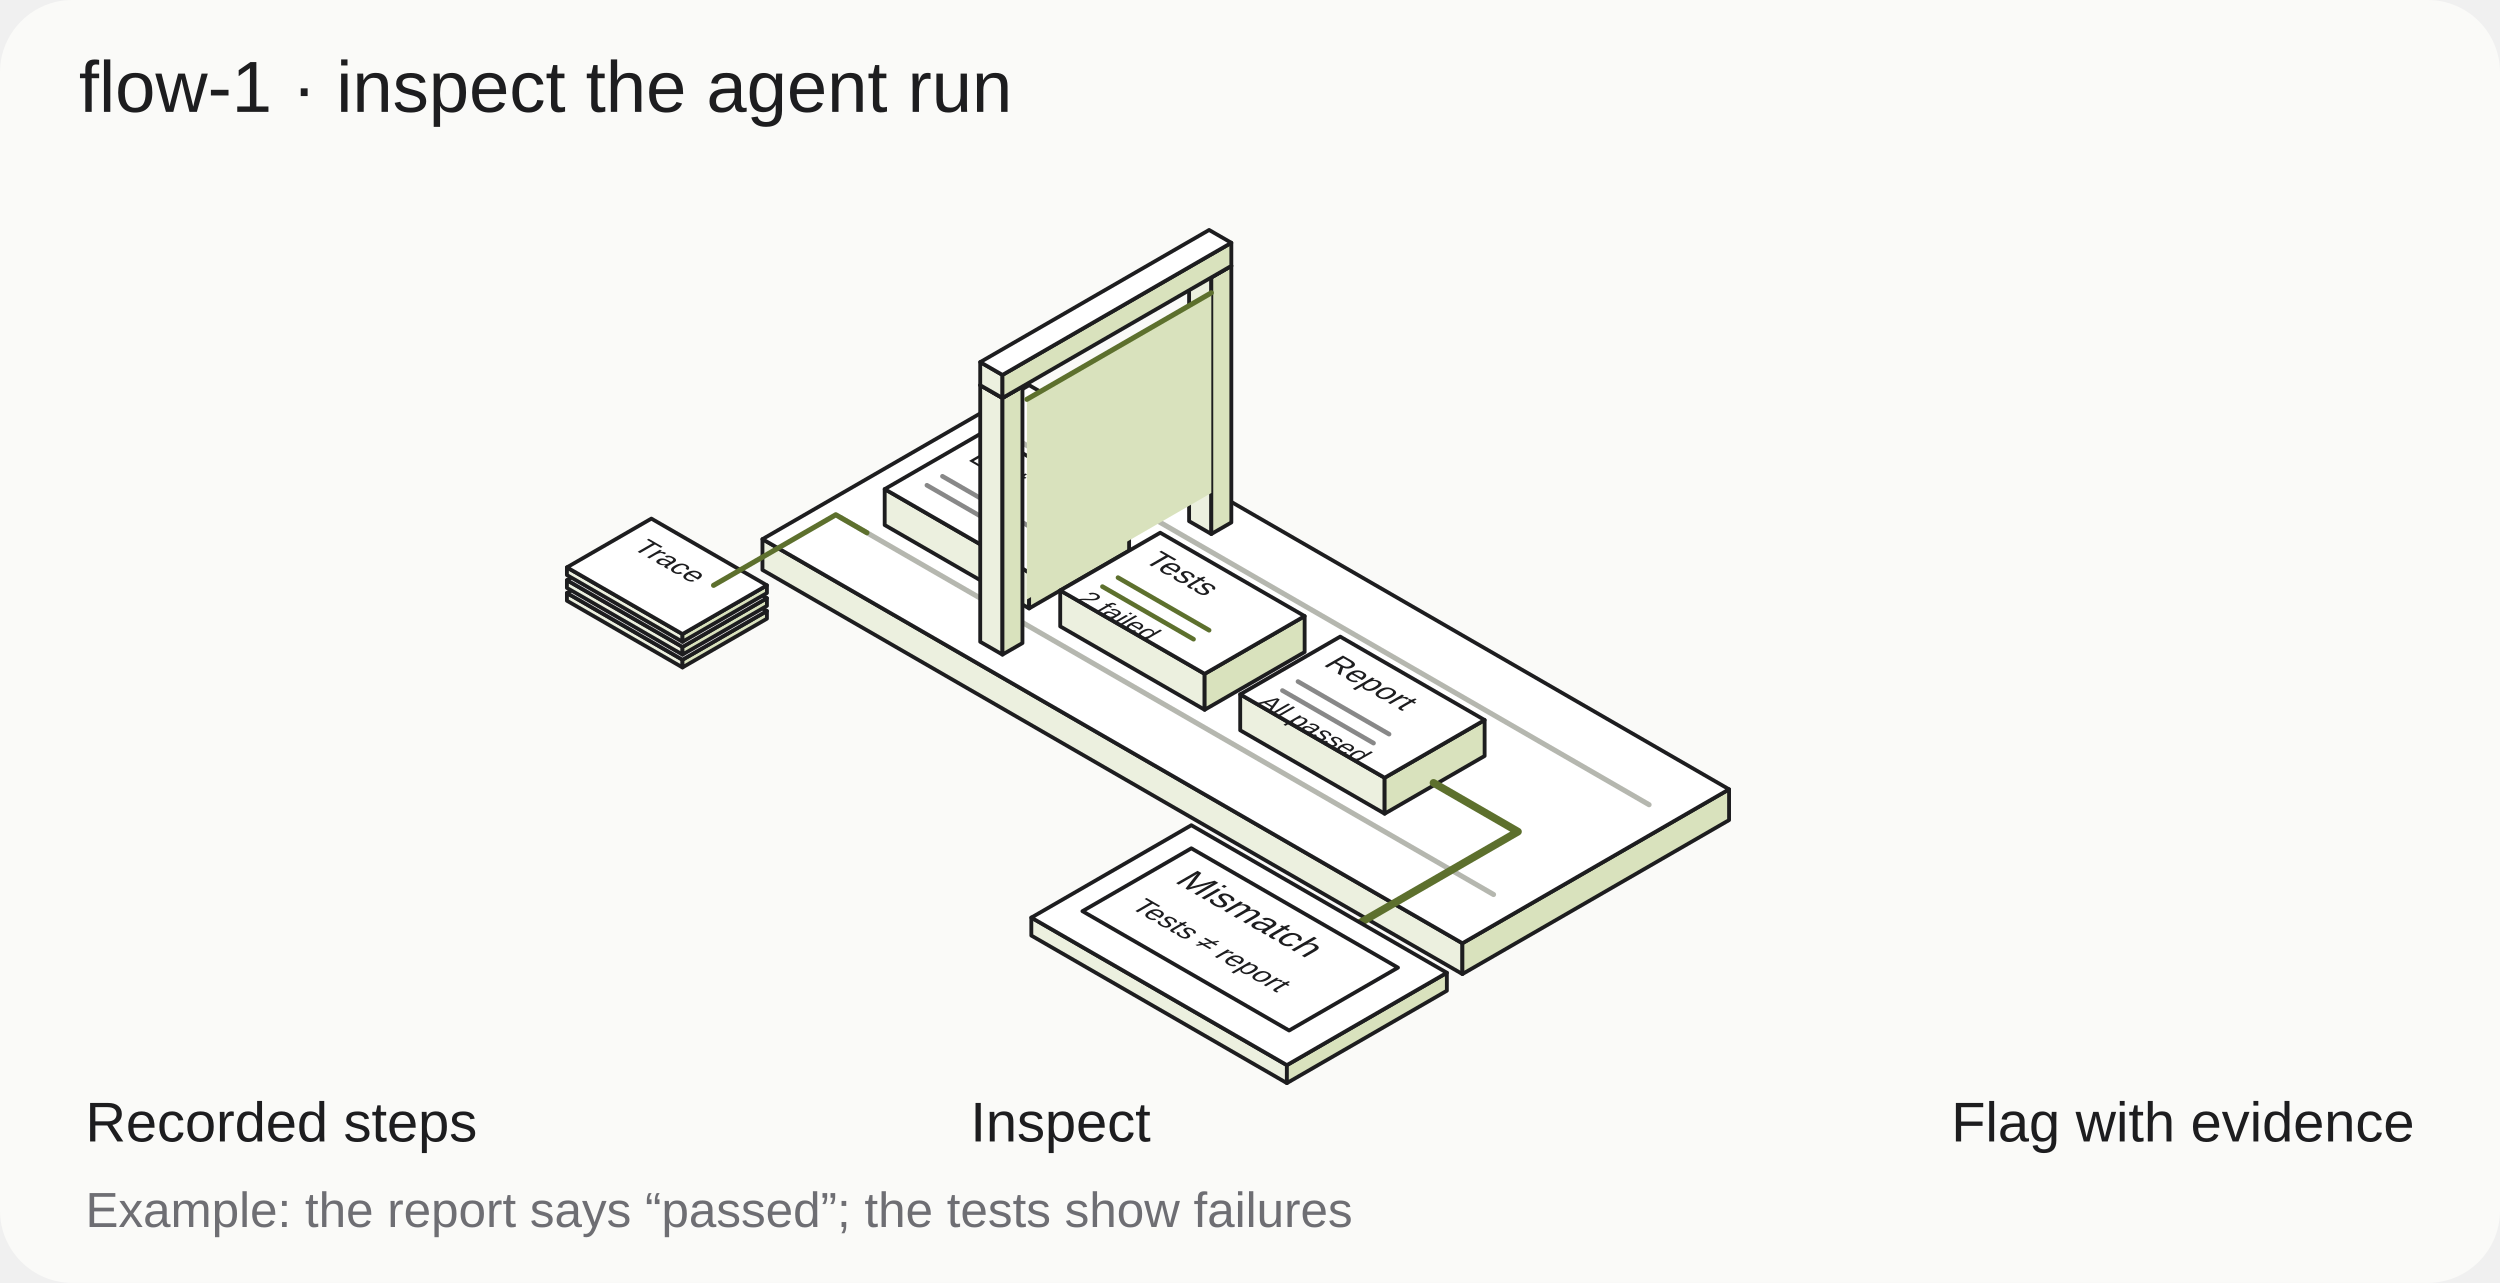
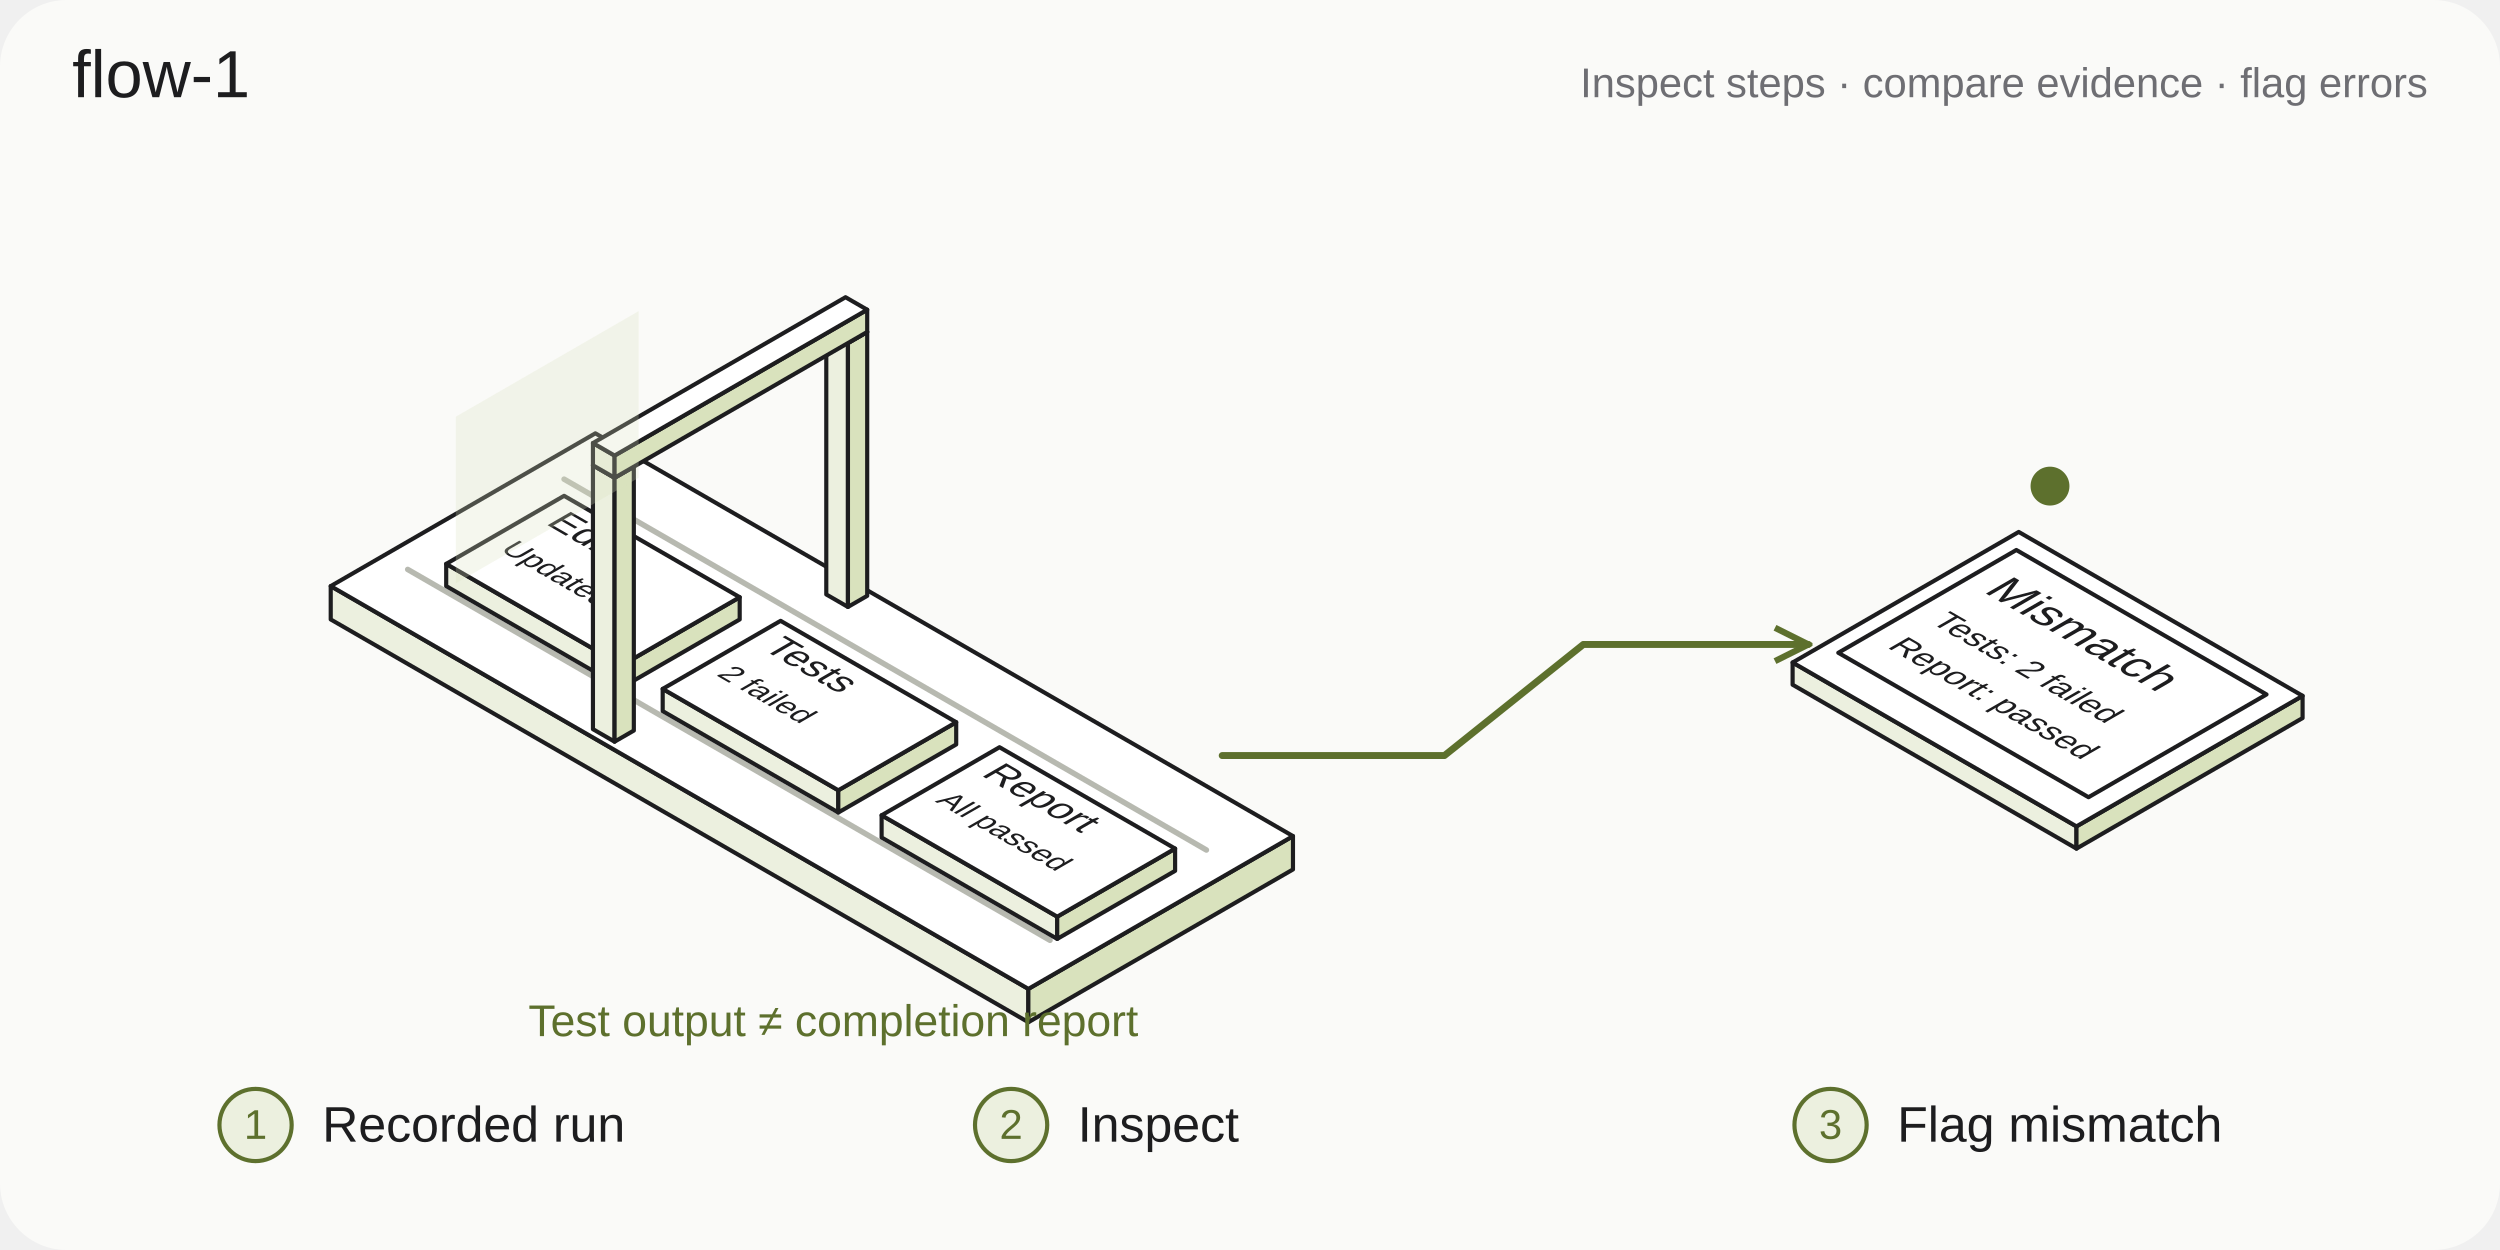
- <svg xmlns="http://www.w3.org/2000/svg" viewBox="0 0 760 390" role="img" aria-labelledby="title desc">
-   <rect width="760" height="390" rx="22" fill="#fafaf8" />
+ <svg xmlns="http://www.w3.org/2000/svg" viewBox="0 0 900 450" role="img" aria-labelledby="title desc">
+   <style>@media(prefers-reduced-motion:reduce){.motion{display:none}}</style>
+   <defs>
+     <marker id="arrow" viewBox="0 0 10 10" refX="9" refY="5" markerWidth="6" markerHeight="6" orient="auto">
+       <path d="M1 1 L9 5 L1 9" fill="none" stroke="#5d702d" stroke-width="1.5" />
+     </marker>
+   </defs>
+   <rect width="900" height="450" rx="24" fill="#fafaf8" />
  <g stroke="#1d1d1f" stroke-width="1.5" stroke-linecap="round" stroke-linejoin="round">
-     <text x="24" y="34" font-family="Arial,Helvetica,sans-serif" font-size="22" fill="#1d1d1f" stroke="none" text-anchor="start">flow-1 · inspect the agent run</text>
-     <g transform="translate(84 82) scale(0.78)">
-       <polygon points="189.47,117.00 462.27,274.50 462.27,262.50 189.47,105.00" fill="#ecf0df" stroke="#1d1d1f" />
-       <polygon points="566.20,214.50 462.27,274.50 462.27,262.50 566.20,202.50" fill="#d9e2bd" stroke="#1d1d1f" />
-       <polygon points="293.40,45.00 566.20,202.50 462.27,262.50 189.47,105.00" fill="white" stroke="#1d1d1f" />
-       <polyline points="280.41,61.50 535.02,208.50" fill="none" stroke="#b5b7af" stroke-width="2" />
-       <polyline points="219.79,96.50 474.40,243.50" fill="none" stroke="#b5b7af" stroke-width="2" />
-       <polygon points="237.11,99.50 293.40,132.00 293.40,118.00 237.11,85.50" fill="#ecf0df" stroke="#1d1d1f" />
-       <polygon points="332.37,109.50 293.40,132.00 293.40,118.00 332.37,95.50" fill="#d9e2bd" stroke="#1d1d1f" />
-       <polygon points="276.08,63.00 332.37,95.50 293.40,118.00 237.11,85.50" fill="white" stroke="#1d1d1f" />
-       <g transform="translate(269.15 74.00) matrix(.8660254 .5 -.8660254 .5 0 0)">
-         <text x="0" y="0" font-family="Arial,Helvetica,sans-serif" font-size="12" fill="#1d1d1f" stroke="none" text-anchor="start">Edit</text>
-       </g>
-       <polyline points="259.62,80.50 295.13,101.00" fill="none" stroke="#888" stroke-width="1.8" />
-       <polyline points="253.56,84.00 289.07,104.50" fill="none" stroke="#888" stroke-width="1.8" />
-       <polygon points="305.52,139.00 361.81,171.50 361.81,157.50 305.52,125.00" fill="#ecf0df" stroke="#1d1d1f" />
-       <polygon points="400.78,149.00 361.81,171.50 361.81,157.50 400.78,135.00" fill="#d9e2bd" stroke="#1d1d1f" />
-       <polygon points="344.49,102.50 400.78,135.00 361.81,157.50 305.52,125.00" fill="white" stroke="#1d1d1f" />
-       <g transform="translate(337.56 113.50) matrix(.8660254 .5 -.8660254 .5 0 0)">
-         <text x="0" y="0" font-family="Arial,Helvetica,sans-serif" font-size="12" fill="#1d1d1f" stroke="none" text-anchor="start">Tests</text>
-       </g>
-       <polyline points="328.04,120.00 363.55,140.50" fill="none" stroke="#5d702d" stroke-width="1.8" />
-       <polyline points="321.98,123.50 357.48,144.00" fill="none" stroke="#5d702d" stroke-width="1.8" />
-       <g transform="translate(311.58 128.50) matrix(.8660254 .5 -.8660254 .5 0 0)">
-         <text x="0" y="0" font-family="Arial,Helvetica,sans-serif" font-size="10" fill="#1d1d1f" stroke="none" text-anchor="start">2 failed</text>
-       </g>
-       <polygon points="375.67,179.50 431.96,212.00 431.96,198.00 375.67,165.50" fill="#ecf0df" stroke="#1d1d1f" />
-       <polygon points="470.93,189.50 431.96,212.00 431.96,198.00 470.93,175.50" fill="#d9e2bd" stroke="#1d1d1f" />
-       <polygon points="414.64,143.00 470.93,175.50 431.96,198.00 375.67,165.50" fill="white" stroke="#1d1d1f" />
-       <g transform="translate(407.71 154.00) matrix(.8660254 .5 -.8660254 .5 0 0)">
-         <text x="0" y="0" font-family="Arial,Helvetica,sans-serif" font-size="12" fill="#1d1d1f" stroke="none" text-anchor="start">Report</text>
-       </g>
-       <polyline points="398.19,160.50 433.69,181.00" fill="none" stroke="#888" stroke-width="1.8" />
-       <polyline points="392.12,164.00 427.63,184.50" fill="none" stroke="#888" stroke-width="1.8" />
-       <g transform="translate(381.73 169.00) matrix(.8660254 .5 -.8660254 .5 0 0)">
-         <text x="0" y="0" font-family="Arial,Helvetica,sans-serif" font-size="10" fill="#1d1d1f" stroke="none" text-anchor="start">All passed</text>
-       </g>
-       <polygon points="355.75,98.00 364.41,103.00 364.41,3.00 355.75,-2.00" fill="#ecf0df" stroke="#1d1d1f" />
-       <polygon points="372.21,98.50 364.41,103.00 364.41,3.00 372.21,-1.50" fill="#d9e2bd" stroke="#1d1d1f" />
-       <polygon points="363.55,-6.50 372.21,-1.50 364.41,3.00 355.75,-2.00" fill="white" stroke="#1d1d1f" />
-       <polygon points="274.34,145.00 283.01,150.00 283.01,50.00 274.34,45.00" fill="#ecf0df" stroke="#1d1d1f" />
-       <polygon points="290.80,145.50 283.01,150.00 283.01,50.00 290.80,45.50" fill="#d9e2bd" stroke="#1d1d1f" />
-       <polygon points="282.14,40.50 290.80,45.50 283.01,50.00 274.34,45.00" fill="white" stroke="#1d1d1f" />
-       <polygon points="274.34,45.00 283.01,50.00 283.01,41.00 274.34,36.00" fill="#ecf0df" stroke="#1d1d1f" />
-       <polygon points="372.21,-1.50 283.01,50.00 283.01,41.00 372.21,-10.50" fill="#d9e2bd" stroke="#1d1d1f" />
-       <polygon points="363.55,-15.50 372.21,-10.50 283.01,41.00 274.34,36.00" fill="white" stroke="#1d1d1f" />
-       <polygon points="364.41,9.00 292.53,50.50 292.53,128.50 364.41,87.00" fill="#d9e2bd" stroke="none" />
-       <polyline points="364.41,9.00 292.53,50.50" fill="none" stroke="#5d702d" stroke-width="2" />
-       <polyline points="451.01,200.00 483.92,219.00 410.31,261.50 390.39,250.00" fill="none" stroke="#5d702d" stroke-width="3" />
-       <polygon points="294.26,259.50 393.86,317.00 393.86,310.00 294.26,252.50" fill="#ecf0df" stroke="#1d1d1f" />
-       <polygon points="456.21,281.00 393.86,317.00 393.86,310.00 456.21,274.00" fill="#d9e2bd" stroke="#1d1d1f" />
-       <polygon points="356.62,216.50 456.21,274.00 393.86,310.00 294.26,252.50" fill="white" stroke="#1d1d1f" />
-       <polygon points="356.62,225.50 437.16,272.00 394.72,296.50 314.18,250.00" fill="white" stroke="#1d1d1f" />
-       <g transform="translate(349.69 238.50) matrix(.8660254 .5 -.8660254 .5 0 0)">
-         <text x="0" y="0" font-family="Arial,Helvetica,sans-serif" font-size="14" fill="#1d1d1f" stroke="none" text-anchor="start">Mismatch</text>
-       </g>
-       <g transform="translate(332.37 248.50) matrix(.8660254 .5 -.8660254 .5 0 0)">
-         <text x="0" y="0" font-family="Arial,Helvetica,sans-serif" font-size="11" fill="#1d1d1f" stroke="none" text-anchor="start">Tests ≠ report</text>
-       </g>
-       <polygon points="113.26,129.00 158.30,155.00 158.30,152.00 113.26,126.00" fill="#ecf0df" stroke="#1d1d1f" />
-       <polygon points="191.21,136.00 158.30,155.00 158.30,152.00 191.21,133.00" fill="#d9e2bd" stroke="#1d1d1f" />
-       <polygon points="146.17,107.00 191.21,133.00 158.30,152.00 113.26,126.00" fill="white" stroke="#1d1d1f" />
-       <polygon points="113.26,124.00 158.30,150.00 158.30,147.00 113.26,121.00" fill="#ecf0df" stroke="#1d1d1f" />
-       <polygon points="191.21,131.00 158.30,150.00 158.30,147.00 191.21,128.00" fill="#d9e2bd" stroke="#1d1d1f" />
-       <polygon points="146.17,102.00 191.21,128.00 158.30,147.00 113.26,121.00" fill="white" stroke="#1d1d1f" />
-       <polygon points="113.26,119.00 158.30,145.00 158.30,142.00 113.26,116.00" fill="#ecf0df" stroke="#1d1d1f" />
-       <polygon points="191.21,126.00 158.30,145.00 158.30,142.00 191.21,123.00" fill="#d9e2bd" stroke="#1d1d1f" />
-       <polygon points="146.17,97.00 191.21,123.00 158.30,142.00 113.26,116.00" fill="white" stroke="#1d1d1f" />
-       <g transform="translate(138.38 108.50) matrix(.8660254 .5 -.8660254 .5 0 0)">
-         <text x="0" y="0" font-family="Arial,Helvetica,sans-serif" font-size="11" fill="#1d1d1f" stroke="none" text-anchor="start">Trace</text>
-       </g>
-       <polyline points="170.42,123.00 218.05,95.50 230.18,102.50" fill="none" stroke="#5d702d" stroke-width="2" />
+     <text x="26" y="35" fill="#1d1d1f" stroke="none" font-family="Arial,Helvetica,sans-serif" font-size="24" text-anchor="start">flow-1</text>
+     <text x="874" y="35" fill="#6e6e73" stroke="none" font-family="Arial,Helvetica,sans-serif" font-size="15" text-anchor="end">Inspect steps · compare evidence · flag errors</text>
+     <polygon points="119.06,223.00 370.21,368.00 370.21,356.00 119.06,211.00" fill="#ecf0df" stroke="#1d1d1f" />
+     <polygon points="465.47,313.00 370.21,368.00 370.21,356.00 465.47,301.00" fill="#d9e2bd" stroke="#1d1d1f" />
+     <polygon points="214.33,156.00 465.47,301.00 370.21,356.00 119.06,211.00" fill="white" stroke="#1d1d1f" />
+     <polyline points="203.07,172.50 434.30,306.00" fill="none" stroke="#b7b9b0" stroke-width="2" />
+     <polyline points="146.78,205.00 378.00,338.50" fill="none" stroke="#b7b9b0" stroke-width="2" />
+     <polygon points="160.63,211.00 223.85,247.50 223.85,239.50 160.63,203.00" fill="#ecf0df" stroke="#1d1d1f" />
+     <polygon points="266.29,223.00 223.85,247.50 223.85,239.50 266.29,215.00" fill="#d9e2bd" stroke="#1d1d1f" />
+     <polygon points="203.07,178.50 266.29,215.00 223.85,239.50 160.63,203.00" fill="white" stroke="#1d1d1f" />
+     <g transform="translate(196.14 188.50) matrix(.8660254 .5 -.8660254 .5 0 0)">
+       <text x="0" y="0" fill="#1d1d1f" stroke="none" font-family="Arial,Helvetica,sans-serif" font-size="14" text-anchor="start">Edit</text>
    </g>
-     <text x="26" y="347" font-family="Arial,Helvetica,sans-serif" font-size="17" fill="#1d1d1f" stroke="none" text-anchor="start">Recorded steps</text>
-     <text x="295" y="347" font-family="Arial,Helvetica,sans-serif" font-size="17" fill="#1d1d1f" stroke="none" text-anchor="start">Inspect</text>
-     <text x="734" y="347" font-family="Arial,Helvetica,sans-serif" font-size="17" fill="#1d1d1f" stroke="none" text-anchor="end">Flag with evidence</text>
-     <text x="26" y="373" font-family="Arial,Helvetica,sans-serif" font-size="15" fill="#6e6e73" stroke="none" text-anchor="start">Example: the report says “passed”; the tests show failures</text>
+     <g transform="translate(179.68 198.00) matrix(.8660254 .5 -.8660254 .5 0 0)">
+       <text x="0" y="0" fill="#1d1d1f" stroke="none" font-family="Arial,Helvetica,sans-serif" font-size="11" text-anchor="start">Updated</text>
+     </g>
+     <polygon points="238.57,256.00 301.79,292.50 301.79,284.50 238.57,248.00" fill="#ecf0df" stroke="#1d1d1f" />
+     <polygon points="344.23,268.00 301.79,292.50 301.79,284.50 344.23,260.00" fill="#d9e2bd" stroke="#1d1d1f" />
+     <polygon points="281.01,223.50 344.23,260.00 301.79,284.50 238.57,248.00" fill="white" stroke="#1d1d1f" />
+     <g transform="translate(274.08 233.50) matrix(.8660254 .5 -.8660254 .5 0 0)">
+       <text x="0" y="0" fill="#1d1d1f" stroke="none" font-family="Arial,Helvetica,sans-serif" font-size="14" text-anchor="start">Tests</text>
+     </g>
+     <g transform="translate(257.63 243.00) matrix(.8660254 .5 -.8660254 .5 0 0)">
+       <text x="0" y="0" fill="#1d1d1f" stroke="none" font-family="Arial,Helvetica,sans-serif" font-size="11" text-anchor="start">2 failed</text>
+     </g>
+     <polygon points="317.38,301.50 380.60,338.00 380.60,330.00 317.38,293.50" fill="#ecf0df" stroke="#1d1d1f" />
+     <polygon points="423.04,313.50 380.60,338.00 380.60,330.00 423.04,305.50" fill="#d9e2bd" stroke="#1d1d1f" />
+     <polygon points="359.82,269.00 423.04,305.50 380.60,330.00 317.38,293.50" fill="white" stroke="#1d1d1f" />
+     <g transform="translate(352.89 279.00) matrix(.8660254 .5 -.8660254 .5 0 0)">
+       <text x="0" y="0" fill="#1d1d1f" stroke="none" font-family="Arial,Helvetica,sans-serif" font-size="14" text-anchor="start">Report</text>
+     </g>
+     <g transform="translate(336.44 288.50) matrix(.8660254 .5 -.8660254 .5 0 0)">
+       <text x="0" y="0" fill="#1d1d1f" stroke="none" font-family="Arial,Helvetica,sans-serif" font-size="11" text-anchor="start">All passed</text>
+     </g>
+     <polygon points="297.46,214.00 305.26,218.50 305.26,123.50 297.46,119.00" fill="#ecf0df" stroke="#1d1d1f" />
+     <polygon points="312.19,214.50 305.26,218.50 305.26,123.50 312.19,119.50" fill="#d9e2bd" stroke="#1d1d1f" />
+     <polygon points="304.39,115.00 312.19,119.50 305.26,123.50 297.46,119.00" fill="white" stroke="#1d1d1f" />
+     <polygon points="213.46,262.50 221.25,267.00 221.25,172.00 213.46,167.50" fill="#ecf0df" stroke="#1d1d1f" />
+     <polygon points="228.18,263.00 221.25,267.00 221.25,172.00 228.18,168.00" fill="#d9e2bd" stroke="#1d1d1f" />
+     <polygon points="220.39,163.50 228.18,168.00 221.25,172.00 213.46,167.50" fill="white" stroke="#1d1d1f" />
+     <polygon points="213.46,167.50 221.25,172.00 221.25,164.00 213.46,159.50" fill="#ecf0df" stroke="#1d1d1f" />
+     <polygon points="312.19,119.50 221.25,172.00 221.25,164.00 312.19,111.50" fill="#d9e2bd" stroke="#1d1d1f" />
+     <polygon points="304.39,107.00 312.19,111.50 221.25,164.00 213.46,159.50" fill="white" stroke="#1d1d1f" />
+     <g class="motion">
+       <polygon points="229.91,112.00 164.10,150.00 164.10,210.00 229.91,172.00" fill="#d9e2bd" stroke="none" fill-opacity=".26" />
+       <animateTransform attributeName="transform" type="translate" values="0 0;0 0;163.68 94.5;163.68 94.5;0 0" keyTimes="0;.12;.62;.90;1" dur="8s" repeatCount="indefinite" />
+     </g>
+     <polygon points="645.34,246.50 747.53,305.50 747.53,297.50 645.34,238.50" fill="#ecf0df" stroke="#1d1d1f" />
+     <polygon points="828.93,258.50 747.53,305.50 747.53,297.50 828.93,250.50" fill="#d9e2bd" stroke="#1d1d1f" />
+     <polygon points="726.74,191.50 828.93,250.50 747.53,297.50 645.34,238.50" fill="white" stroke="#1d1d1f" />
+     <polygon points="725.88,198.00 815.94,250.00 751.86,287.00 661.79,235.00" fill="white" stroke="#1d1d1f" />
+     <g transform="translate(713.75 213.00) matrix(.8660254 .5 -.8660254 .5 0 0)">
+       <text x="0" y="0" fill="#1d1d1f" stroke="none" font-family="Arial,Helvetica,sans-serif" font-size="17" text-anchor="start">Mismatch</text>
+     </g>
+     <g transform="translate(694.70 224.00) matrix(.8660254 .5 -.8660254 .5 0 0)">
+       <text x="0" y="0" fill="#1d1d1f" stroke="none" font-family="Arial,Helvetica,sans-serif" font-size="12" text-anchor="start">Tests: 2 failed</text>
+     </g>
+     <g transform="translate(679.11 233.00) matrix(.8660254 .5 -.8660254 .5 0 0)">
+       <text x="0" y="0" fill="#1d1d1f" stroke="none" font-family="Arial,Helvetica,sans-serif" font-size="12" text-anchor="start">Report: passed</text>
+     </g>
+     <circle cx="738" cy="175" r="7" fill="#5d702d" stroke="none" />
+     <circle class="motion" cx="738" cy="175" r="12" fill="none" stroke="#5d702d" opacity="0">
+       <animate attributeName="opacity" values="0;0;.9;.9;0;0" keyTimes="0;0.66;0.69;0.91;0.94;1" dur="8s" repeatCount="indefinite" />
+       <animate attributeName="r" values="9;15;9" dur="1.3s" repeatCount="indefinite" />
+     </circle>
+     <path d="M440 272 L520 272 L570 232 L651 232" fill="none" stroke="#5d702d" stroke-width="2.5" marker-end="url(#arrow)" />
+     <g class="motion" opacity="0">
+       <path d="M-7 0 L0 4 L7 0 V4 L0 8 L-7 4 Z" fill="#d9e2bd" stroke="white" stroke-width="1" />
+       <path d="M0 -4 L7 0 L0 4 L-7 0 Z" fill="#5d702d" stroke="white" stroke-width="1" />
+       <animateMotion path="M440 272 L520 272 L570 232 L651 232" dur="8s" repeatCount="indefinite" calcMode="linear" keyPoints="0;0;1;1" keyTimes="0;0.64;0.88;1" />
+       <animate attributeName="opacity" values="0;0;1;1;0;0" keyTimes="0;0.64;0.648;0.872;0.88;1" dur="8s" repeatCount="indefinite" />
+     </g>
+     <text x="300" y="373" fill="#5d702d" stroke="none" font-family="Arial,Helvetica,sans-serif" font-size="16" text-anchor="middle">Test output ≠ completion report</text>
+     <circle cx="92" cy="405" r="13" fill="#ecf0df" stroke="#5d702d" />
+     <text x="92" y="410" fill="#5d702d" stroke="none" font-family="Arial,Helvetica,sans-serif" font-size="15" text-anchor="middle">1</text>
+     <text x="116" y="411" fill="#1d1d1f" stroke="none" font-family="Arial,Helvetica,sans-serif" font-size="18" text-anchor="start">Recorded run</text>
+     <circle cx="364" cy="405" r="13" fill="#ecf0df" stroke="#5d702d" />
+     <text x="364" y="410" fill="#5d702d" stroke="none" font-family="Arial,Helvetica,sans-serif" font-size="15" text-anchor="middle">2</text>
+     <text x="388" y="411" fill="#1d1d1f" stroke="none" font-family="Arial,Helvetica,sans-serif" font-size="18" text-anchor="start">Inspect</text>
+     <circle cx="659" cy="405" r="13" fill="#ecf0df" stroke="#5d702d" />
+     <text x="659" y="410" fill="#5d702d" stroke="none" font-family="Arial,Helvetica,sans-serif" font-size="15" text-anchor="middle">3</text>
+     <text x="683" y="411" fill="#1d1d1f" stroke="none" font-family="Arial,Helvetica,sans-serif" font-size="18" text-anchor="start">Flag mismatch</text>
  </g>
</svg>
